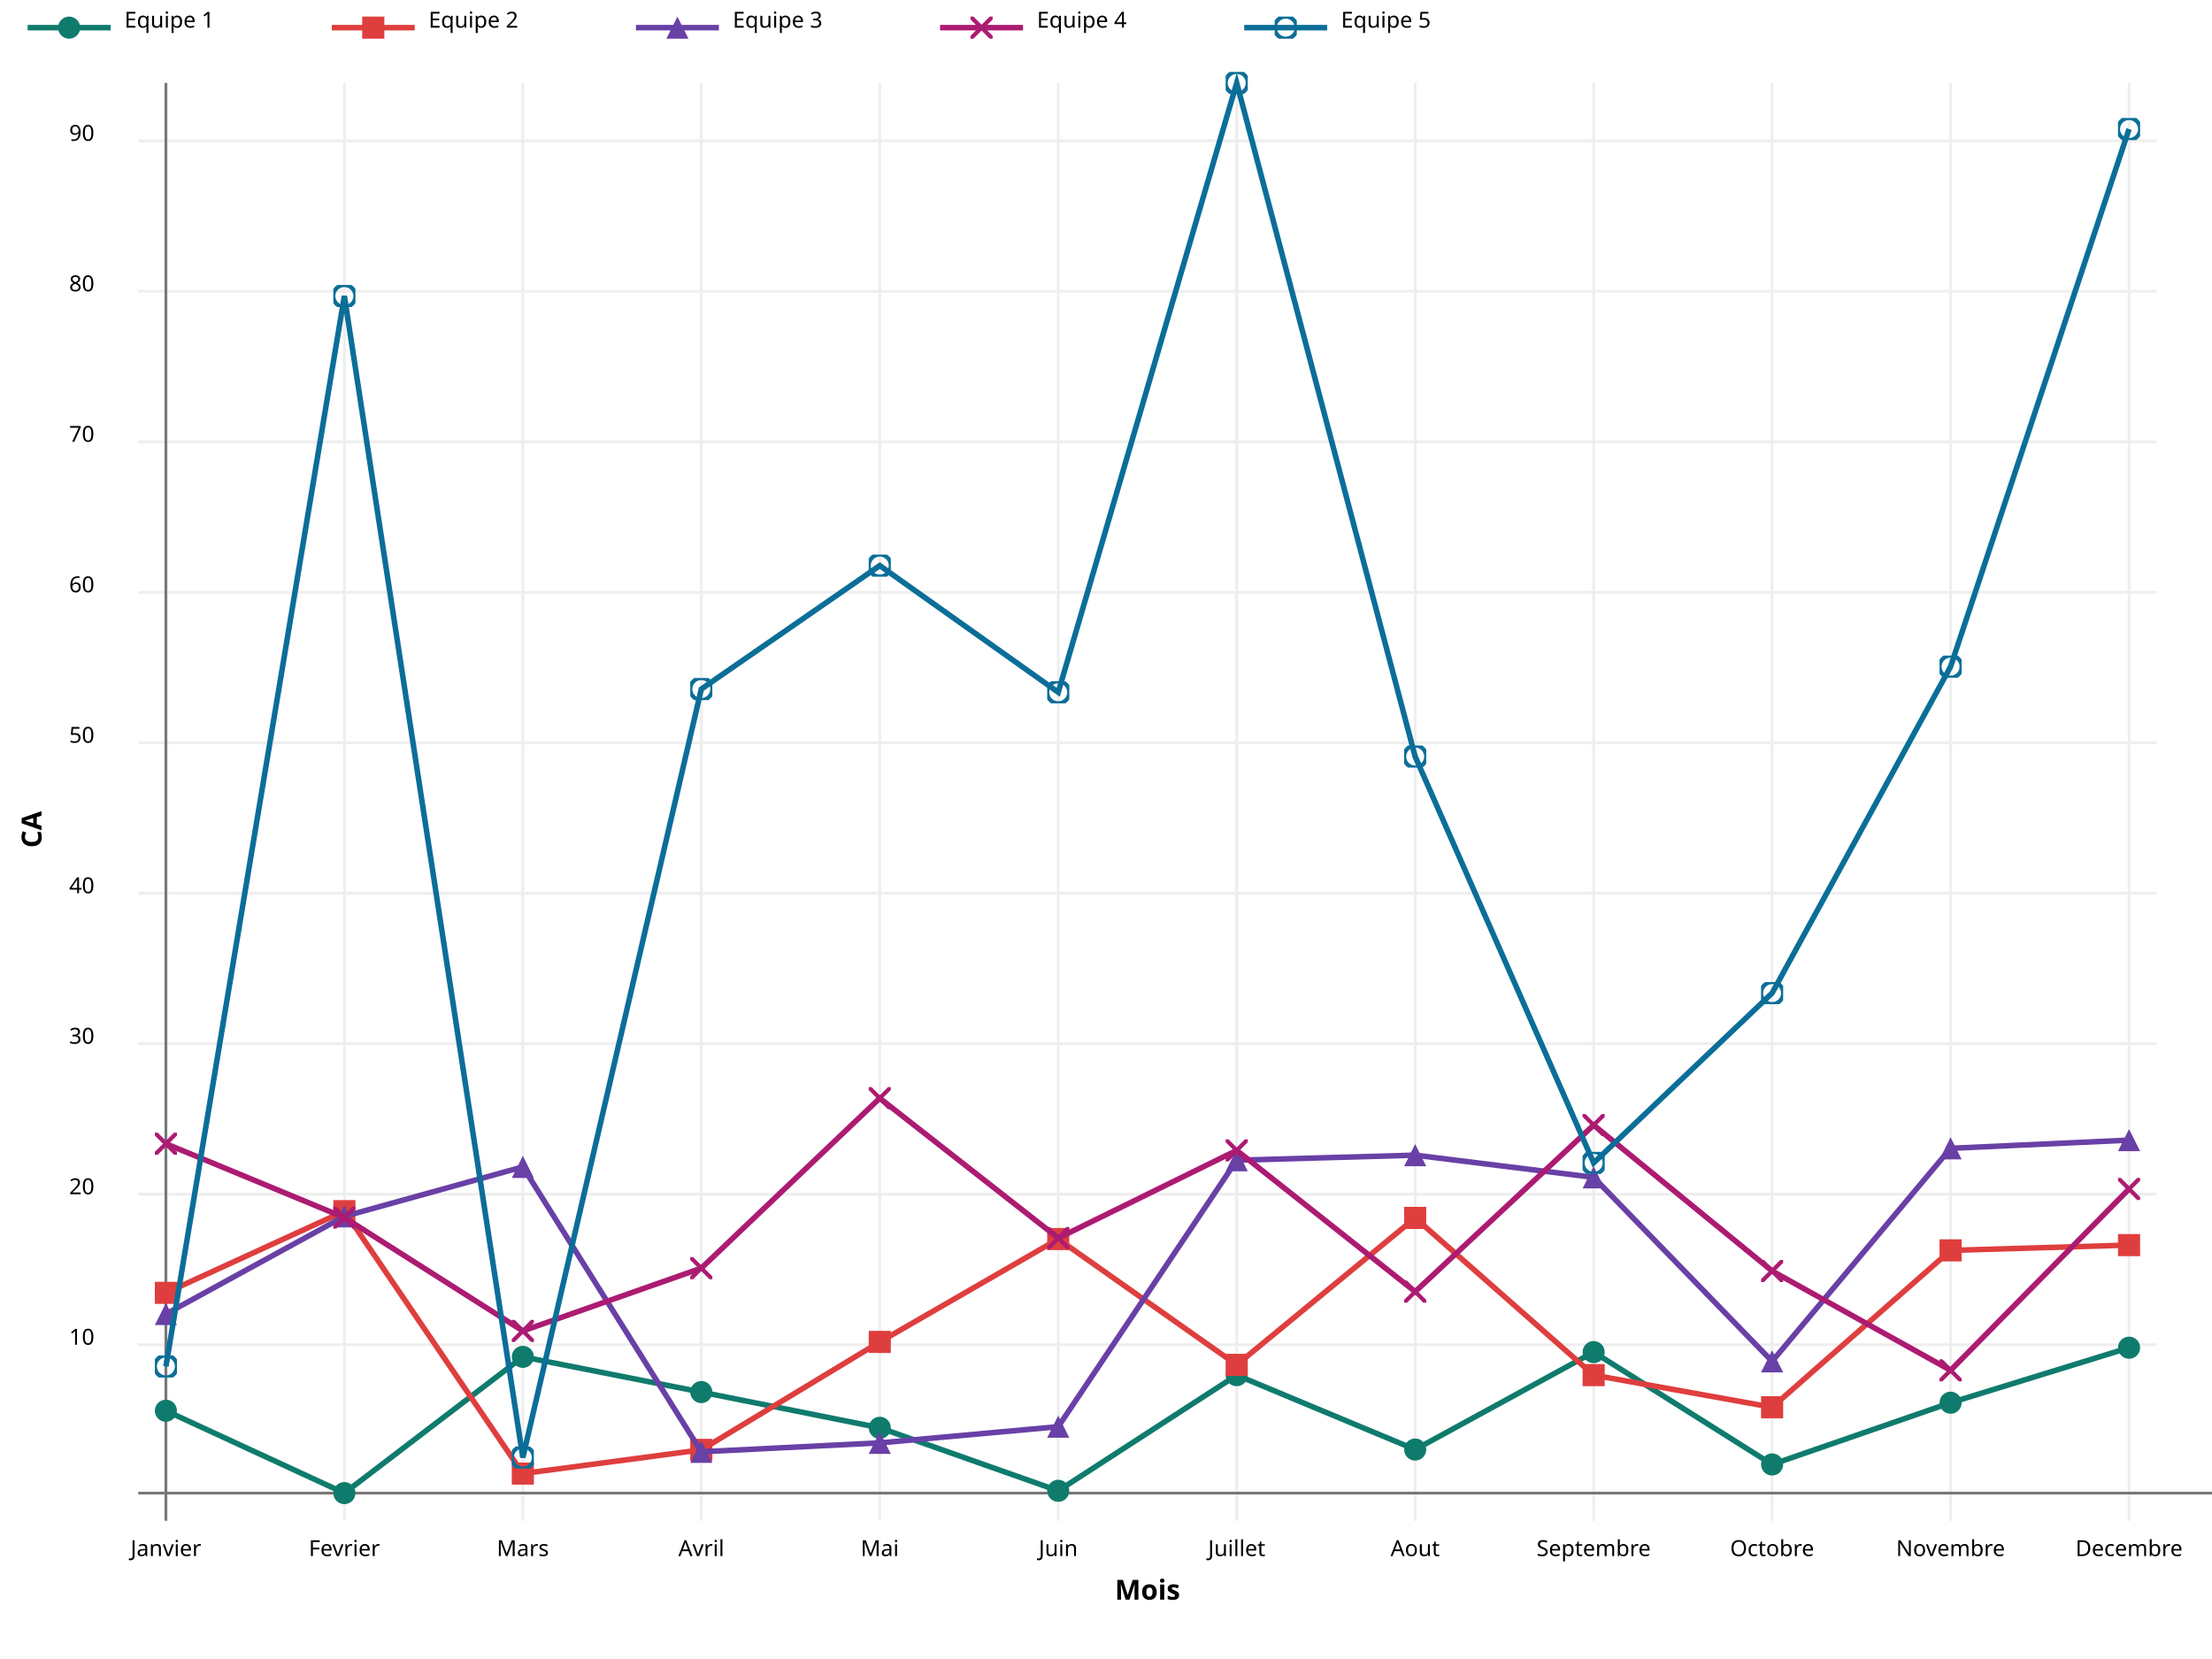
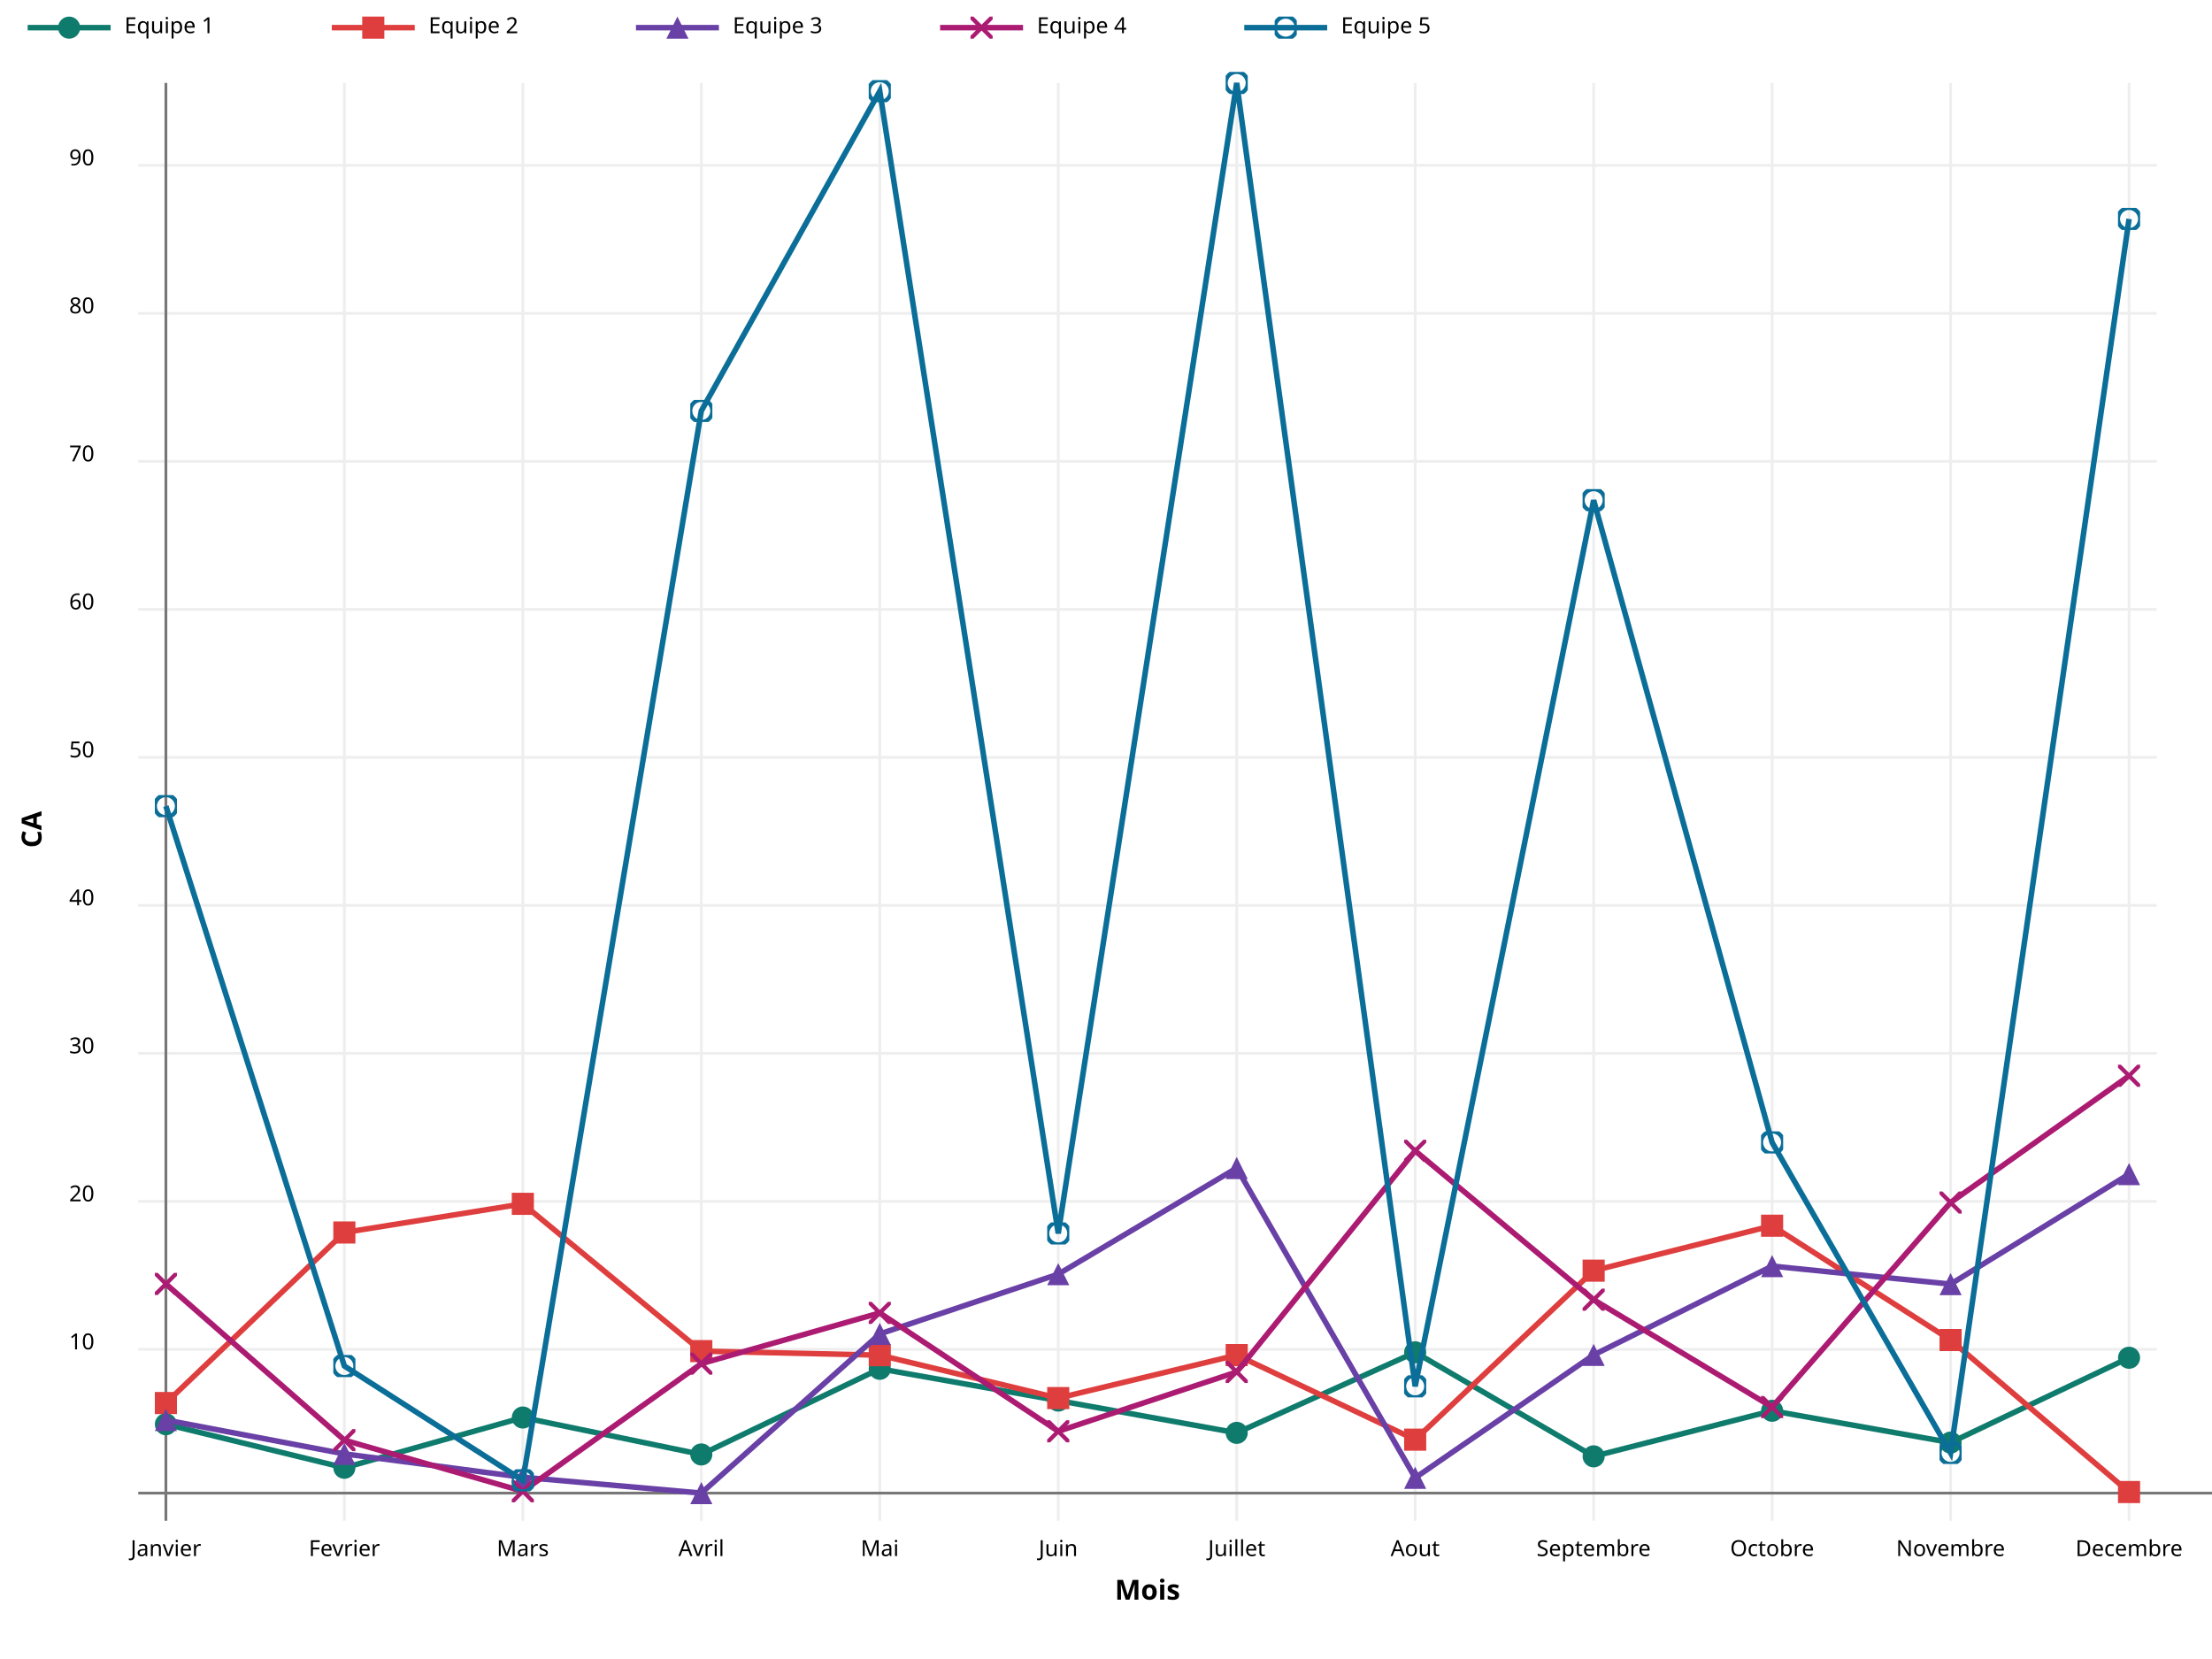
<svg xmlns="http://www.w3.org/2000/svg" varsion="1.1" width="800" height="600">
  <style>text { font-size: 8px; font-family: sans-serif } .axislegend { font-size: 10px; font-weight: bold }</style>
  <defs>
    <marker id="dot0" viewBox="0 0 8 8" refX="4" refY="4" markerWidth="4" markerHeight="4">
      <circle cx="4" cy="4" r="4" fill="#0f7b6d" />
    </marker>
    <marker id="dot1" viewBox="0 0 8 8" refX="4" refY="4" markerWidth="4" markerHeight="4">
      <rect x="0" y="0" width="8" height="10" fill="#df3e3e" />
    </marker>
    <marker id="dot2" viewBox="0 0 8 8" refX="4" refY="4" markerWidth="4" markerHeight="4">
      <polygon points="0,8 4,0 8,8" fill="#6940a6" />
    </marker>
    <marker id="dot3" viewBox="0 0 8 8" refX="4" refY="4" markerWidth="4" markerHeight="4">
      <line x1="0" y1="0" x2="8" y2="8" stroke="#ac1b72" stroke-width="1.5" />
      <line x1="0" y1="8" x2="8" y2="0" stroke="#ac1b72" stroke-width="1.5" />
    </marker>
    <marker id="dot4" viewBox="0 0 8 8" refX="4" refY="4" markerWidth="4" markerHeight="4">
      <circle cx="4" cy="4" r="4" stroke="#0b6e98" stroke-width="1.5" fill="none" />
    </marker>
  </defs>
  <polyline points="10,10 25,10 40,10" fill="none" stroke="#0f7b6d" stroke-width="2" marker-mid="url(#dot0)" />
-   <text x="45" y="10">Equipe 1</text>
+   <text x="45" y="12" alignment-baseline="middle">Equipe 1</text>
  <polyline points="120,10 135,10 150,10" fill="none" stroke="#df3e3e" stroke-width="2" marker-mid="url(#dot1)" />
-   <text x="155" y="10">Equipe 2</text>
+   <text x="155" y="12" alignment-baseline="middle">Equipe 2</text>
  <polyline points="230,10 245,10 260,10" fill="none" stroke="#6940a6" stroke-width="2" marker-mid="url(#dot2)" />
-   <text x="265" y="10">Equipe 3</text>
+   <text x="265" y="12" alignment-baseline="middle">Equipe 3</text>
  <polyline points="340,10 355,10 370,10" fill="none" stroke="#ac1b72" stroke-width="2" marker-mid="url(#dot3)" />
-   <text x="375" y="10">Equipe 4</text>
+   <text x="375" y="12" alignment-baseline="middle">Equipe 4</text>
  <polyline points="450,10 465,10 480,10" fill="none" stroke="#0b6e98" stroke-width="2" marker-mid="url(#dot4)" />
-   <text x="485" y="10">Equipe 5</text>
-   <line x1="50" x2="780" y1="486.332" y2="486.332" stroke="#eee" stroke-width="1" />
-   <text x="25" y="486.332">10</text>
-   <line x1="50" x2="780" y1="431.907" y2="431.907" stroke="#eee" stroke-width="1" />
-   <text x="25" y="431.907">20</text>
-   <line x1="50" x2="780" y1="377.481" y2="377.481" stroke="#eee" stroke-width="1" />
-   <text x="25" y="377.481">30</text>
-   <line x1="50" x2="780" y1="323.056" y2="323.056" stroke="#eee" stroke-width="1" />
-   <text x="25" y="323.056">40</text>
-   <line x1="50" x2="780" y1="268.63" y2="268.63" stroke="#eee" stroke-width="1" />
-   <text x="25" y="268.63">50</text>
-   <line x1="50" x2="780" y1="214.204" y2="214.204" stroke="#eee" stroke-width="1" />
-   <text x="25" y="214.204">60</text>
-   <line x1="50" x2="780" y1="159.779" y2="159.779" stroke="#eee" stroke-width="1" />
-   <text x="25" y="159.779">70</text>
-   <line x1="50" x2="780" y1="105.353" y2="105.353" stroke="#eee" stroke-width="1" />
-   <text x="25" y="105.353">80</text>
-   <line x1="50" x2="780" y1="50.927" y2="50.927" stroke="#eee" stroke-width="1" />
-   <text x="25" y="50.927">90</text>
+   <text x="485" y="12" alignment-baseline="middle">Equipe 5</text>
+   <line x1="50" x2="780" y1="488.014" y2="488.014" stroke="#eee" stroke-width="1" />
+   <text x="25" y="488.014">10</text>
+   <line x1="50" x2="780" y1="434.487" y2="434.487" stroke="#eee" stroke-width="1" />
+   <text x="25" y="434.487">20</text>
+   <line x1="50" x2="780" y1="380.96" y2="380.96" stroke="#eee" stroke-width="1" />
+   <text x="25" y="380.96">30</text>
+   <line x1="50" x2="780" y1="327.433" y2="327.433" stroke="#eee" stroke-width="1" />
+   <text x="25" y="327.433">40</text>
+   <line x1="50" x2="780" y1="273.906" y2="273.906" stroke="#eee" stroke-width="1" />
+   <text x="25" y="273.906">50</text>
+   <line x1="50" x2="780" y1="220.379" y2="220.379" stroke="#eee" stroke-width="1" />
+   <text x="25" y="220.379">60</text>
+   <line x1="50" x2="780" y1="166.852" y2="166.852" stroke="#eee" stroke-width="1" />
+   <text x="25" y="166.852">70</text>
+   <line x1="50" x2="780" y1="113.325" y2="113.325" stroke="#eee" stroke-width="1" />
+   <text x="25" y="113.325">80</text>
+   <line x1="50" x2="780" y1="59.798" y2="59.798" stroke="#eee" stroke-width="1" />
+   <text x="25" y="59.798">90</text>
  <line x1="60" x2="60" y1="30" y2="550" stroke="#eee" stroke-width="1" />
  <text x="60" y="560" dominant-baseline="middle" text-anchor="middle">Janvier</text>
  <line x1="124.545" x2="124.545" y1="30" y2="550" stroke="#eee" stroke-width="1" />
  <text x="124.545" y="560" dominant-baseline="middle" text-anchor="middle">Fevrier</text>
  <line x1="189.091" x2="189.091" y1="30" y2="550" stroke="#eee" stroke-width="1" />
  <text x="189.091" y="560" dominant-baseline="middle" text-anchor="middle">Mars</text>
  <line x1="253.636" x2="253.636" y1="30" y2="550" stroke="#eee" stroke-width="1" />
  <text x="253.636" y="560" dominant-baseline="middle" text-anchor="middle">Avril</text>
  <line x1="318.182" x2="318.182" y1="30" y2="550" stroke="#eee" stroke-width="1" />
  <text x="318.182" y="560" dominant-baseline="middle" text-anchor="middle">Mai</text>
  <line x1="382.727" x2="382.727" y1="30" y2="550" stroke="#eee" stroke-width="1" />
  <text x="382.727" y="560" dominant-baseline="middle" text-anchor="middle">Juin</text>
  <line x1="447.273" x2="447.273" y1="30" y2="550" stroke="#eee" stroke-width="1" />
  <text x="447.273" y="560" dominant-baseline="middle" text-anchor="middle">Juillet</text>
  <line x1="511.818" x2="511.818" y1="30" y2="550" stroke="#eee" stroke-width="1" />
  <text x="511.818" y="560" dominant-baseline="middle" text-anchor="middle">Aout</text>
  <line x1="576.364" x2="576.364" y1="30" y2="550" stroke="#eee" stroke-width="1" />
  <text x="576.364" y="560" dominant-baseline="middle" text-anchor="middle">Septembre</text>
  <line x1="640.909" x2="640.909" y1="30" y2="550" stroke="#eee" stroke-width="1" />
  <text x="640.909" y="560" dominant-baseline="middle" text-anchor="middle">Octobre</text>
  <line x1="705.455" x2="705.455" y1="30" y2="550" stroke="#eee" stroke-width="1" />
  <text x="705.455" y="560" dominant-baseline="middle" text-anchor="middle">Novembre</text>
  <line x1="770" x2="770" y1="30" y2="550" stroke="#eee" stroke-width="1" />
  <text x="770" y="560" dominant-baseline="middle" text-anchor="middle">Decembre</text>
  <line x1="50" x2="800" y1="540" y2="540" stroke="#777" stroke-width="1" />
  <text x="415" y="575" class="axislegend" dominant-baseline="middle" text-anchor="middle">Mois</text>
  <line x1="60" x2="60" y1="30" y2="550" stroke="#777" stroke-width="1" />
  <text x="15" y="300" transform="rotate(270, 15, 300)" class="axislegend" text-anchor="middle" alignment-baseline="middle">CA</text>
-   <polyline points="60,510.213 124.545,540 189.091,490.726 253.636,503.459 318.182,516.384 382.727,539.166 447.273,497.344 511.818,524.242 576.364,489.007 640.909,529.638 705.455,507.311 770,487.419 " fill="none" stroke="#0f7b6d" stroke-width="2" marker-start="url(#dot0)" marker-mid="url(#dot0)" marker-end="url(#dot0)" />
-   <polyline points="60,467.576 124.545,438.021 189.091,532.934 253.636,524.353 318.182,485.329 382.727,448.118 447.273,493.615 511.818,440.478 576.364,497.334 640.909,508.952 705.455,452.22 770,450.305 " fill="none" stroke="#df3e3e" stroke-width="2" marker-start="url(#dot1)" marker-mid="url(#dot1)" marker-end="url(#dot1)" />
-   <polyline points="60,475.227 124.545,439.913 189.091,422.021 253.636,525.058 318.182,521.833 382.727,515.981 447.273,419.614 511.818,417.783 576.364,425.802 640.909,492.344 705.455,415.305 770,412.343 " fill="none" stroke="#6940a6" stroke-width="2" marker-start="url(#dot2)" marker-mid="url(#dot2)" marker-end="url(#dot2)" />
-   <polyline points="60,413.642 124.545,440.347 189.091,481.348 253.636,458.654 318.182,397.183 382.727,447.769 447.273,416.051 511.818,467.155 576.364,406.899 640.909,459.67 705.455,495.598 770,429.998 " fill="none" stroke="#ac1b72" stroke-width="2" marker-start="url(#dot3)" marker-mid="url(#dot3)" marker-end="url(#dot3)" />
-   <polyline points="60,494.193 124.545,107.067 189.091,527.141 253.636,249.209 318.182,204.549 382.727,250.374 447.273,30 511.818,273.619 576.364,420.577 640.909,359.169 705.455,241.109 770,46.667 " fill="none" stroke="#0b6e98" stroke-width="2" marker-start="url(#dot4)" marker-mid="url(#dot4)" marker-end="url(#dot4)" />
+   <polyline points="60,515.089 124.545,530.838 189.091,512.661 253.636,526.024 318.182,495.044 382.727,506.531 447.273,518.214 511.818,489.083 576.364,526.707 640.909,510.225 705.455,521.733 770,491.049 " fill="none" stroke="#0f7b6d" stroke-width="2" marker-start="url(#dot0)" marker-mid="url(#dot0)" marker-end="url(#dot0)" />
+   <polyline points="60,507.415 124.545,445.741 189.091,435.391 253.636,488.644 318.182,490.115 382.727,505.64 447.273,490.088 511.818,520.666 576.364,459.558 640.909,443.303 705.455,484.642 770,539.626 " fill="none" stroke="#df3e3e" stroke-width="2" marker-start="url(#dot1)" marker-mid="url(#dot1)" marker-end="url(#dot1)" />
+   <polyline points="60,513.571 124.545,525.816 189.091,534.267 253.636,540 318.182,482.43 382.727,460.817 447.273,422.422 511.818,534.469 576.364,490.025 640.909,457.908 705.455,464.421 770,424.631 " fill="none" stroke="#6940a6" stroke-width="2" marker-start="url(#dot2)" marker-mid="url(#dot2)" marker-end="url(#dot2)" />
+   <polyline points="60,464.349 124.545,520.853 189.091,539.34 253.636,493.172 318.182,474.834 382.727,517.652 447.273,496.176 511.818,416.207 576.364,470.054 640.909,508.882 705.455,434.92 770,389.074 " fill="none" stroke="#ac1b72" stroke-width="2" marker-start="url(#dot3)" marker-mid="url(#dot3)" marker-end="url(#dot3)" />
+   <polyline points="60,291.551 124.545,494.044 189.091,535.379 253.636,148.613 318.182,32.969 382.727,446.088 447.273,30 511.818,501.388 576.364,180.897 640.909,413.184 705.455,525.466 770,79.185 " fill="none" stroke="#0b6e98" stroke-width="2" marker-start="url(#dot4)" marker-mid="url(#dot4)" marker-end="url(#dot4)" />
</svg>
